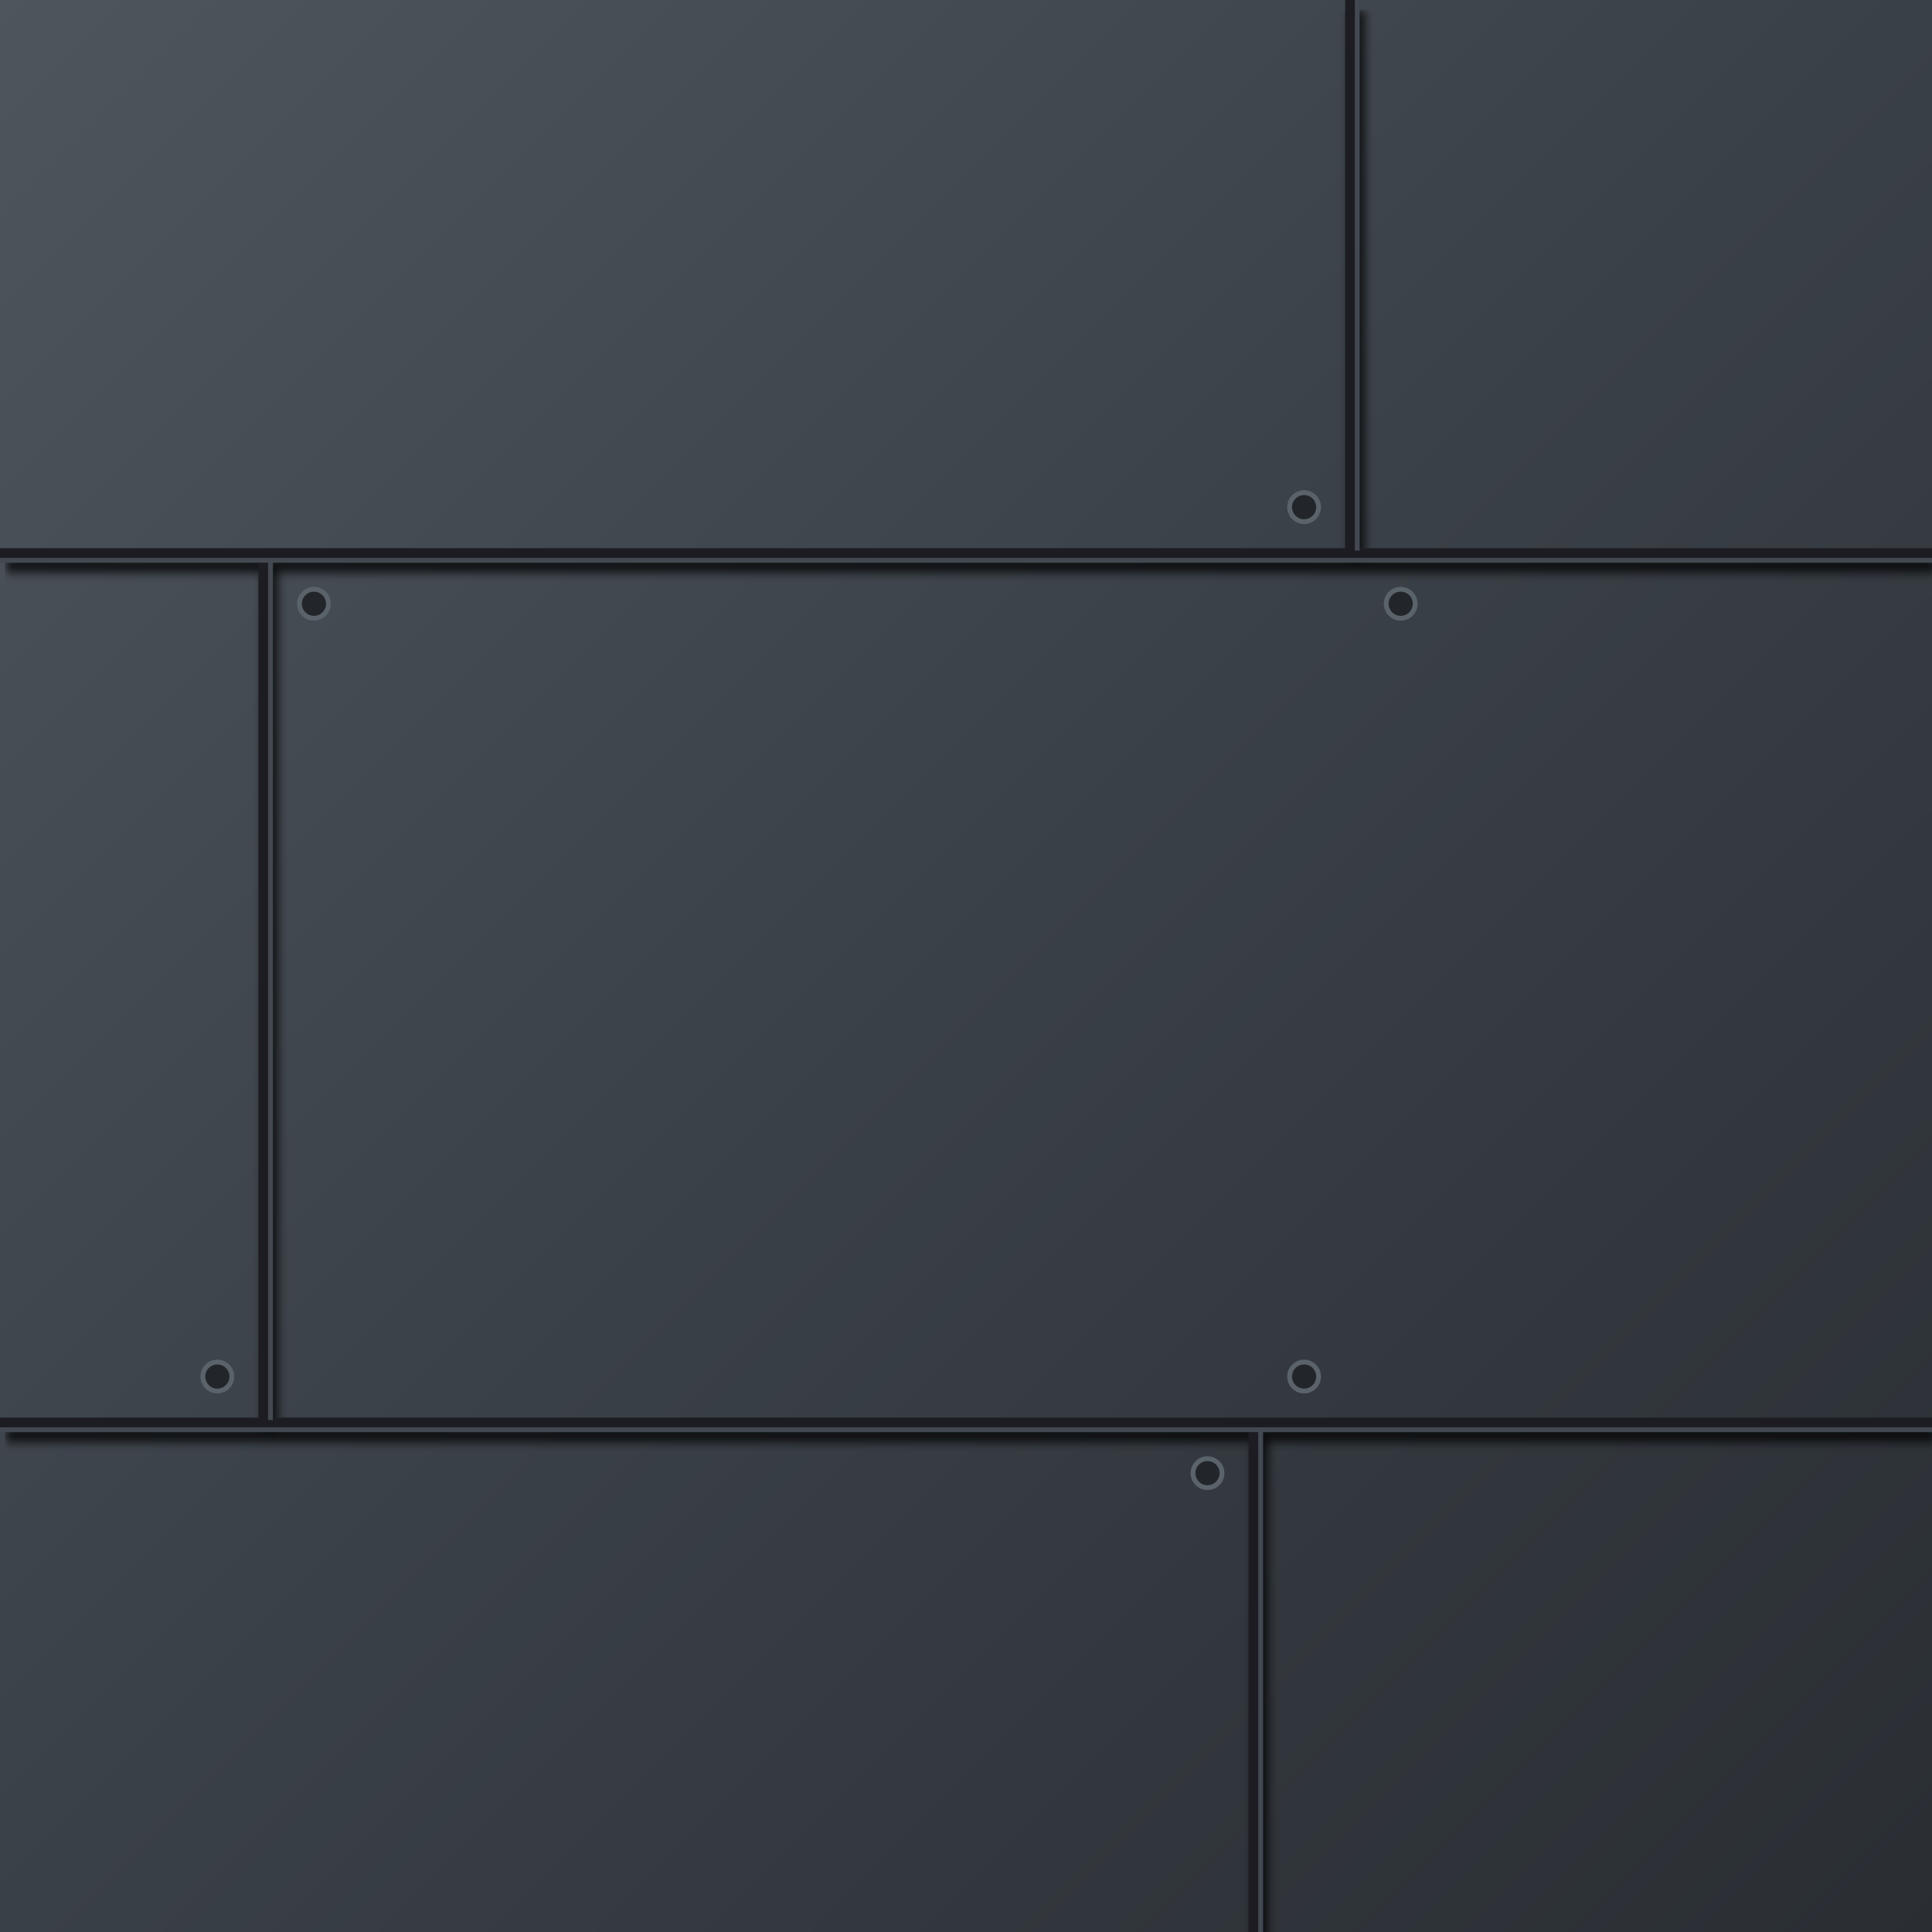
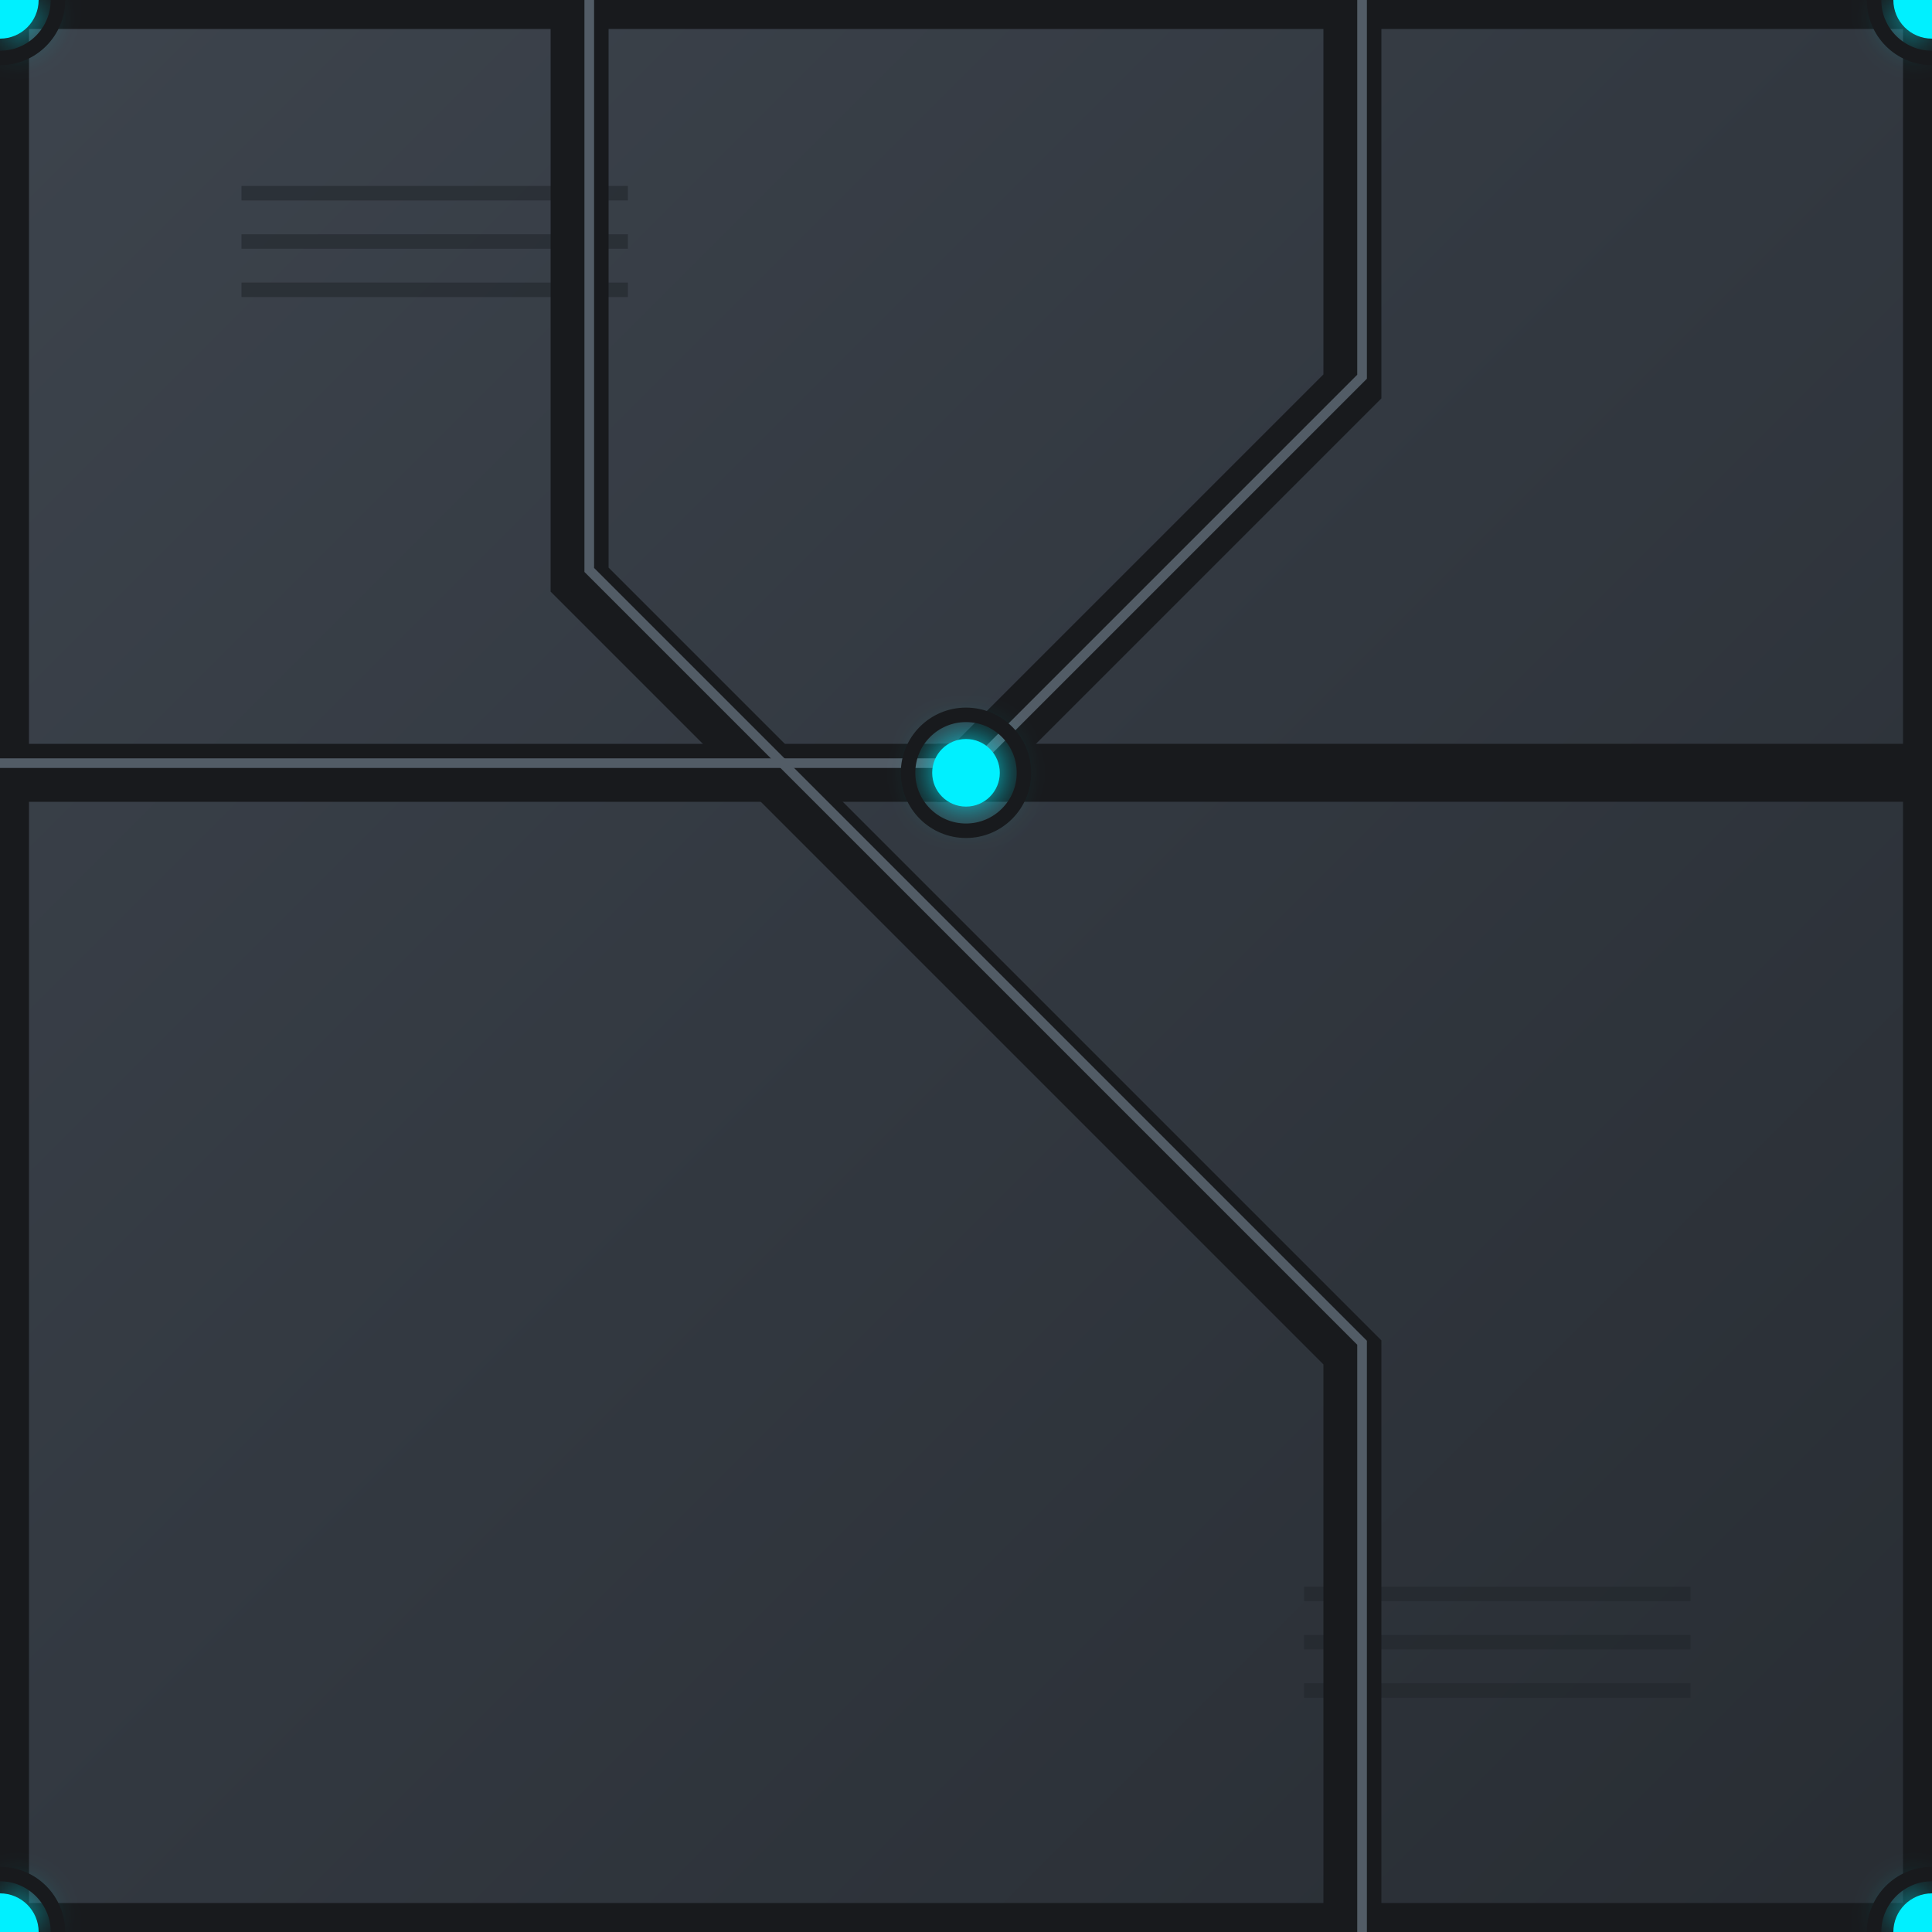
- <svg xmlns="http://www.w3.org/2000/svg" width="400" height="400" viewBox="0 0 400 400">
+ <svg xmlns="http://www.w3.org/2000/svg" width="200" height="200" viewBox="0 0 200 200">
  <defs>
-     <linearGradient id="hullMetal" x1="0%" y1="0%" x2="100%" y2="100%">
-       <stop offset="0%" stop-color="#4e555d" />
-       <stop offset="50%" stop-color="#3a4047" />
-       <stop offset="100%" stop-color="#2a2e33" />
+     <linearGradient id="tileBase" x1="0%" y1="0%" x2="100%" y2="100%">
+       <stop offset="0%" stop-color="#3d444d" />
+       <stop offset="50%" stop-color="#323840" />
+       <stop offset="100%" stop-color="#282d33" />
    </linearGradient>
-     <filter id="panelInset">
-       <feDropShadow dx="1" dy="2" stdDeviation="1" flood-color="#000000" flood-opacity="0.8" />
+     <filter id="nodeGlow" x="-50%" y="-50%" width="200%" height="200%">
+       <feGaussianBlur stdDeviation="2" result="blur" />
+       <feMerge>
+         <feMergeNode in="blur" />
+         <feMergeNode in="SourceGraphic" />
+       </feMerge>
    </filter>
  </defs>
-   <rect width="400" height="400" fill="url(#hullMetal)" />
-   <g stroke="#1a1d20" stroke-width="3" filter="url(#panelInset)">
-     <line x1="280" y1="0" x2="280" y2="115" />
-     <line x1="0" y1="115" x2="400" y2="115" />
-     <line x1="55" y1="115" x2="55" y2="295" />
-     <line x1="0" y1="295" x2="400" y2="295" />
-     <line x1="260" y1="295" x2="260" y2="400" />
+   <rect width="200" height="200" fill="url(#tileBase)" />
+   <g fill="none" stroke="#22262b" stroke-width="1.5" opacity="0.6">
+     <line x1="25" y1="20" x2="65" y2="20" />
+     <line x1="25" y1="25" x2="65" y2="25" />
+     <line x1="25" y1="30" x2="65" y2="30" />
+     <line x1="135" y1="165" x2="175" y2="165" />
+     <line x1="135" y1="170" x2="175" y2="170" />
+     <line x1="135" y1="175" x2="175" y2="175" />
  </g>
-   <g stroke="#6b747e" stroke-width="1" opacity="0.5">
-     <line x1="281" y1="0" x2="281" y2="114" />
-     <line x1="0" y1="116" x2="400" y2="116" />
-     <line x1="56" y1="116" x2="56" y2="294" />
-     <line x1="0" y1="296" x2="400" y2="296" />
-     <line x1="261" y1="296" x2="261" y2="400" />
+   <g stroke="#181a1d" stroke-width="6" fill="none" stroke-linecap="square">
+     <line x1="0" y1="0" x2="200" y2="0" />
+     <line x1="0" y1="200" x2="200" y2="200" />
+     <line x1="0" y1="0" x2="0" y2="200" />
+     <line x1="200" y1="0" x2="200" y2="200" />
+     <path d="M 60 0 L 60 60 L 140 140 L 140 200" />
+     <path d="M 140 0 L 140 40 L 100 80 L 0 80" />
+     <path d="M 200 80 L 160 80 L 100 80" />
  </g>
-   <g fill="#22262a" stroke="#5a626a" stroke-width="1">
-     <circle cx="270" cy="105" r="3" />
-     <circle cx="290" cy="125" r="3" />
-     <circle cx="65" cy="125" r="3" />
-     <circle cx="45" cy="285" r="3" />
-     <circle cx="250" cy="305" r="3" />
-     <circle cx="270" cy="285" r="3" />
+   <g stroke="#525c66" stroke-width="1" fill="none">
+     <path d="M 61 0 L 61 59 L 141 139 L 141 200" />
+     <path d="M 141 0 L 141 39 L 101 79 L 0 79" />
+   </g>
+   <g fill="#00f0ff" filter="url(#nodeGlow)">
+     <circle cx="100" cy="80" r="3.5" />
+     <circle cx="0" cy="0" r="4" />
+     <circle cx="200" cy="0" r="4" />
+     <circle cx="0" cy="200" r="4" />
+     <circle cx="200" cy="200" r="4" />
+   </g>
+   <g fill="none" stroke="#181a1d" stroke-width="1.5">
+     <circle cx="100" cy="80" r="6" />
+     <circle cx="0" cy="0" r="6" />
+     <circle cx="200" cy="0" r="6" />
+     <circle cx="0" cy="200" r="6" />
+     <circle cx="200" cy="200" r="6" />
  </g>
</svg>
